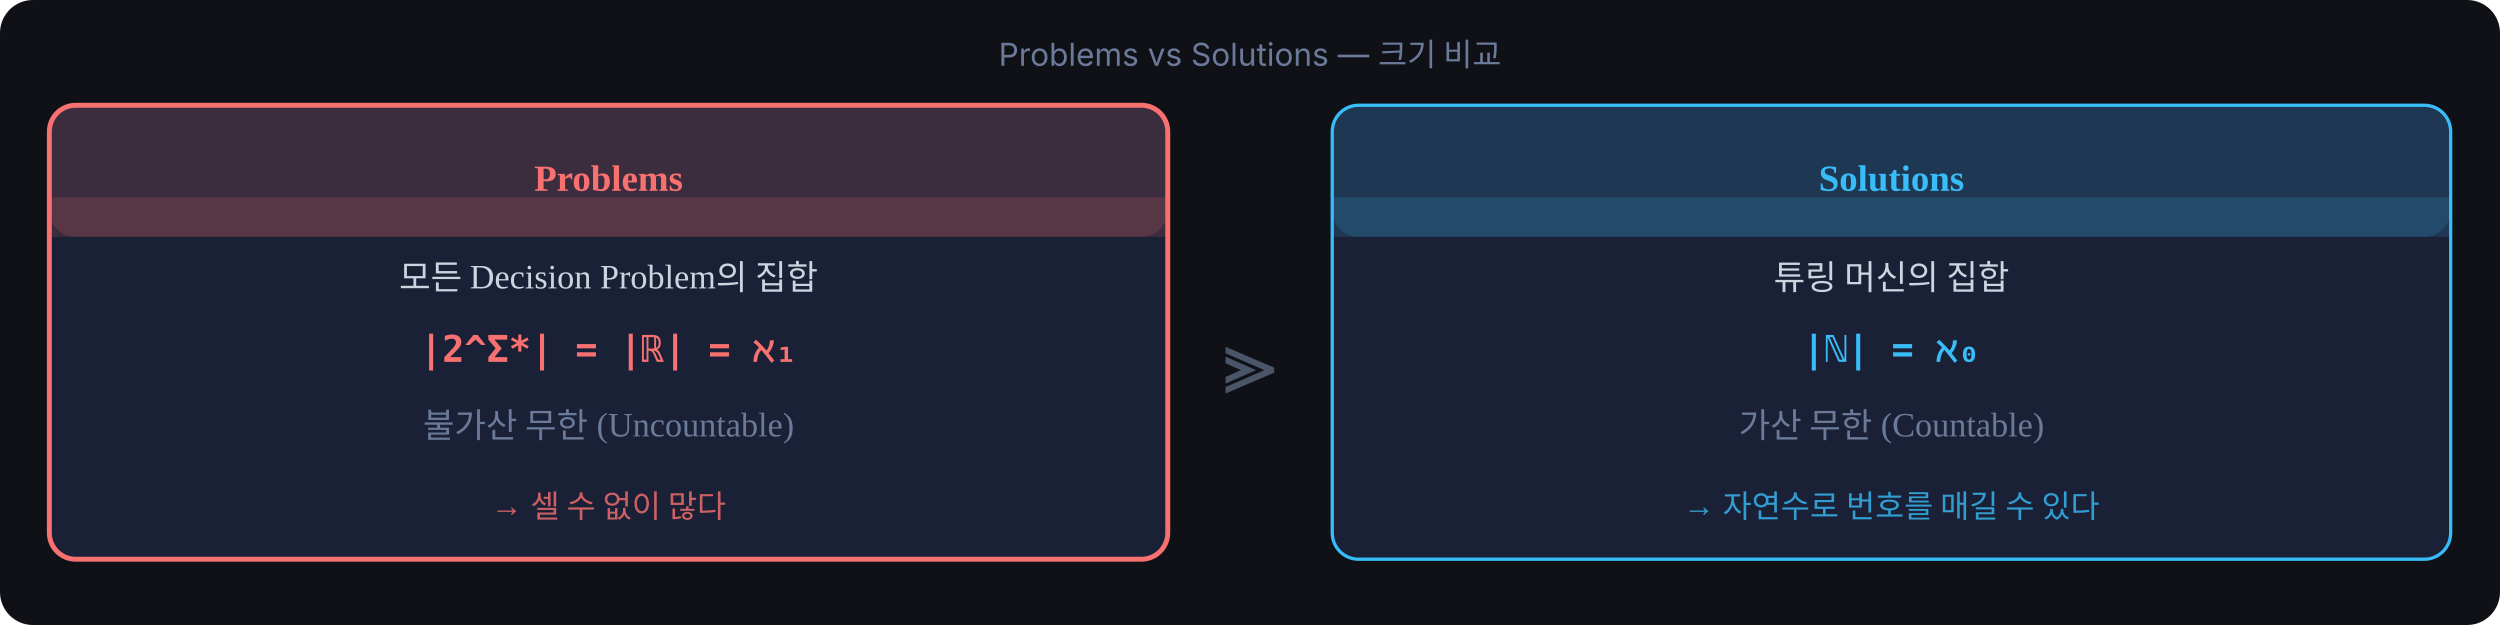
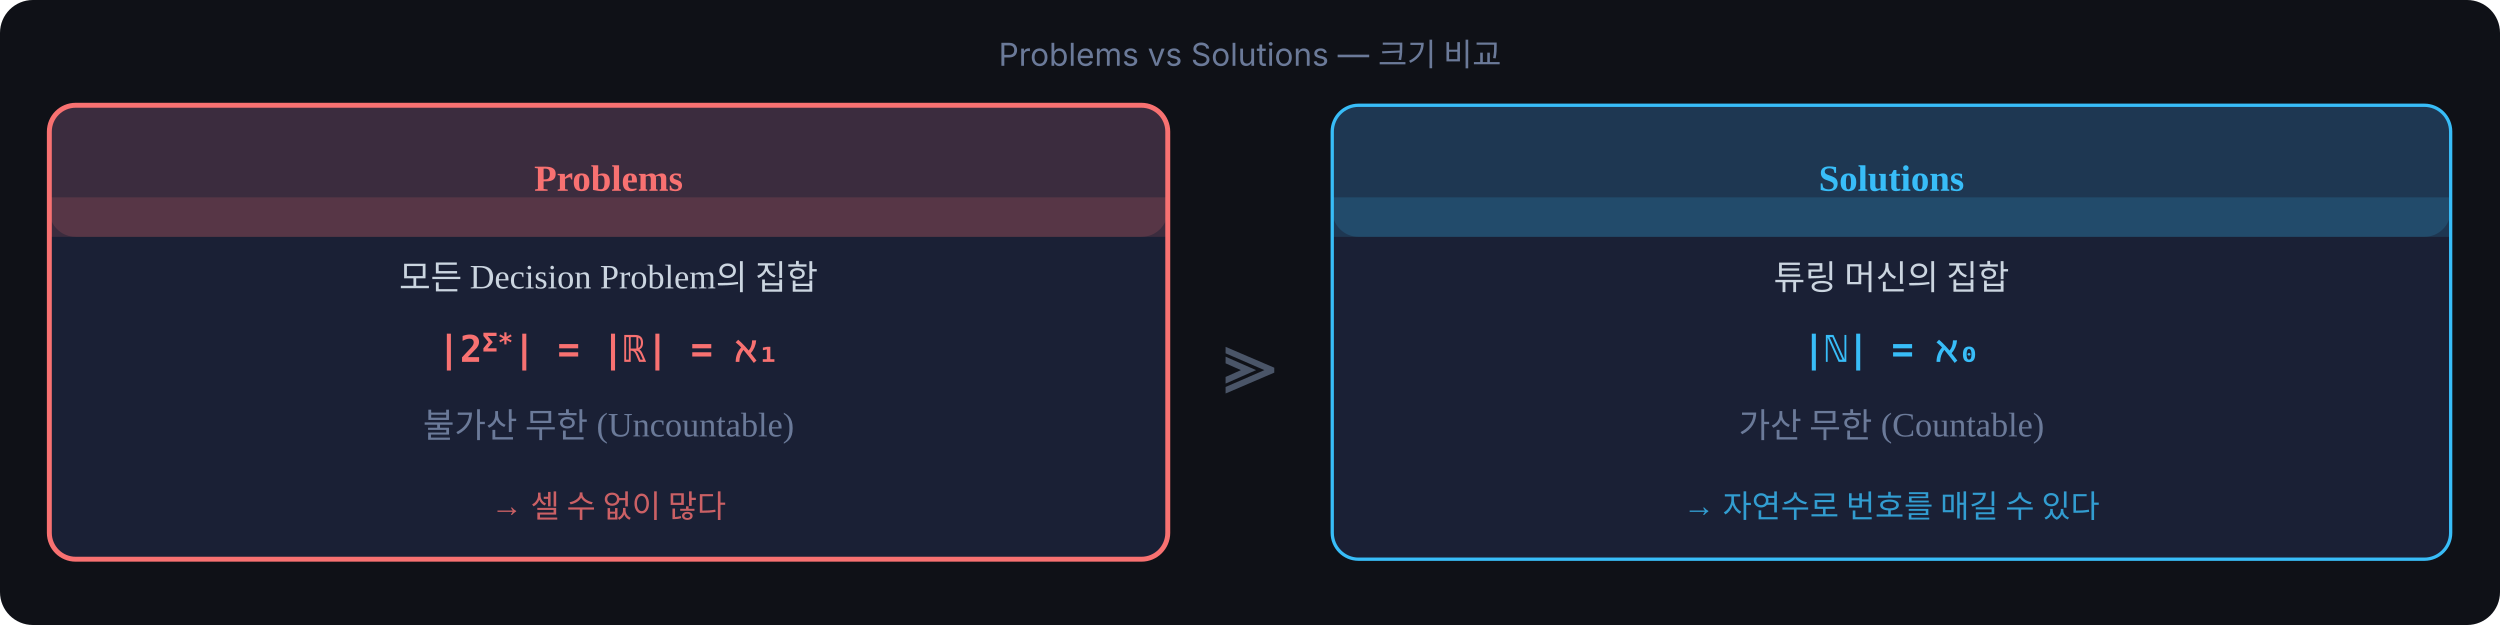
<svg xmlns="http://www.w3.org/2000/svg" viewBox="0 0 760 190" width="1140" height="285">
  <rect width="760" height="190" fill="#0f1117" rx="10" />
  <text x="380" y="20" text-anchor="middle" font-family="system-ui,-apple-system,sans-serif" font-size="9.6" fill="#6b7a99">Problems vs Solutions — 크기 비교</text>
  <rect x="15" y="32" width="340" height="138" rx="8" fill="#1a2035" stroke="#f87171" stroke-width="1.5" />
  <rect x="15" y="32" width="340" height="40" rx="8" fill="rgba(248,113,113,0.15)" />
  <rect x="15" y="60" width="340" height="12" rx="0" fill="rgba(248,113,113,0.15)" />
  <text x="185" y="58" text-anchor="middle" font-size="11.2" font-weight="700" fill="#f87171">Problems</text>
  <text x="185" y="88" text-anchor="middle" font-size="10.4" fill="#cbd5e0">모든 Decision Problem의 집합</text>
-   <text x="185" y="110" text-anchor="middle" font-family="'JetBrains Mono',monospace" font-size="11.2" font-weight="700" fill="#f87171">|2^Σ*| = |ℝ| = ℵ₁</text>
+   <text x="185" y="110" text-anchor="middle" font-family="'JetBrains Mono',monospace" font-size="11.2" font-weight="700" fill="#f87171">|2<tspan baseline-shift="super" font-size="70%">Σ*</tspan>| = |ℝ| = ℵ₁</text>
  <text x="185" y="133" text-anchor="middle" font-size="10.4" fill="#6b7a99">불가산 무한 (Uncountable)</text>
  <text x="185" y="157" text-anchor="middle" font-size="9.6" fill="#f87171" opacity="0.8">→ 셀 수 없이 많다</text>
  <text x="380" y="120" text-anchor="middle" font-size="22.4" font-weight="700" fill="#4a5568">≫</text>
  <rect x="405" y="32" width="340" height="138" rx="8" fill="#1a2035" stroke="#38bdf8" stroke-width="1" />
  <rect x="405" y="32" width="340" height="40" rx="8" fill="rgba(56,189,248,0.15)" />
  <rect x="405" y="60" width="340" height="12" rx="0" fill="rgba(56,189,248,0.15)" />
  <text x="575" y="58" text-anchor="middle" font-size="11.2" font-weight="700" fill="#38bdf8">Solutions</text>
  <text x="575" y="88" text-anchor="middle" font-size="10.4" fill="#cbd5e0">튜링 머신의 집합</text>
  <text x="575" y="110" text-anchor="middle" font-family="'JetBrains Mono',monospace" font-size="11.2" font-weight="700" fill="#38bdf8">|ℕ| = ℵ₀</text>
  <text x="575" y="133" text-anchor="middle" font-size="10.4" fill="#6b7a99">가산 무한 (Countable)</text>
  <text x="575" y="157" text-anchor="middle" font-size="9.6" fill="#38bdf8" opacity="0.8">→ 자연수로 번호를 매길 수 있다</text>
</svg>
